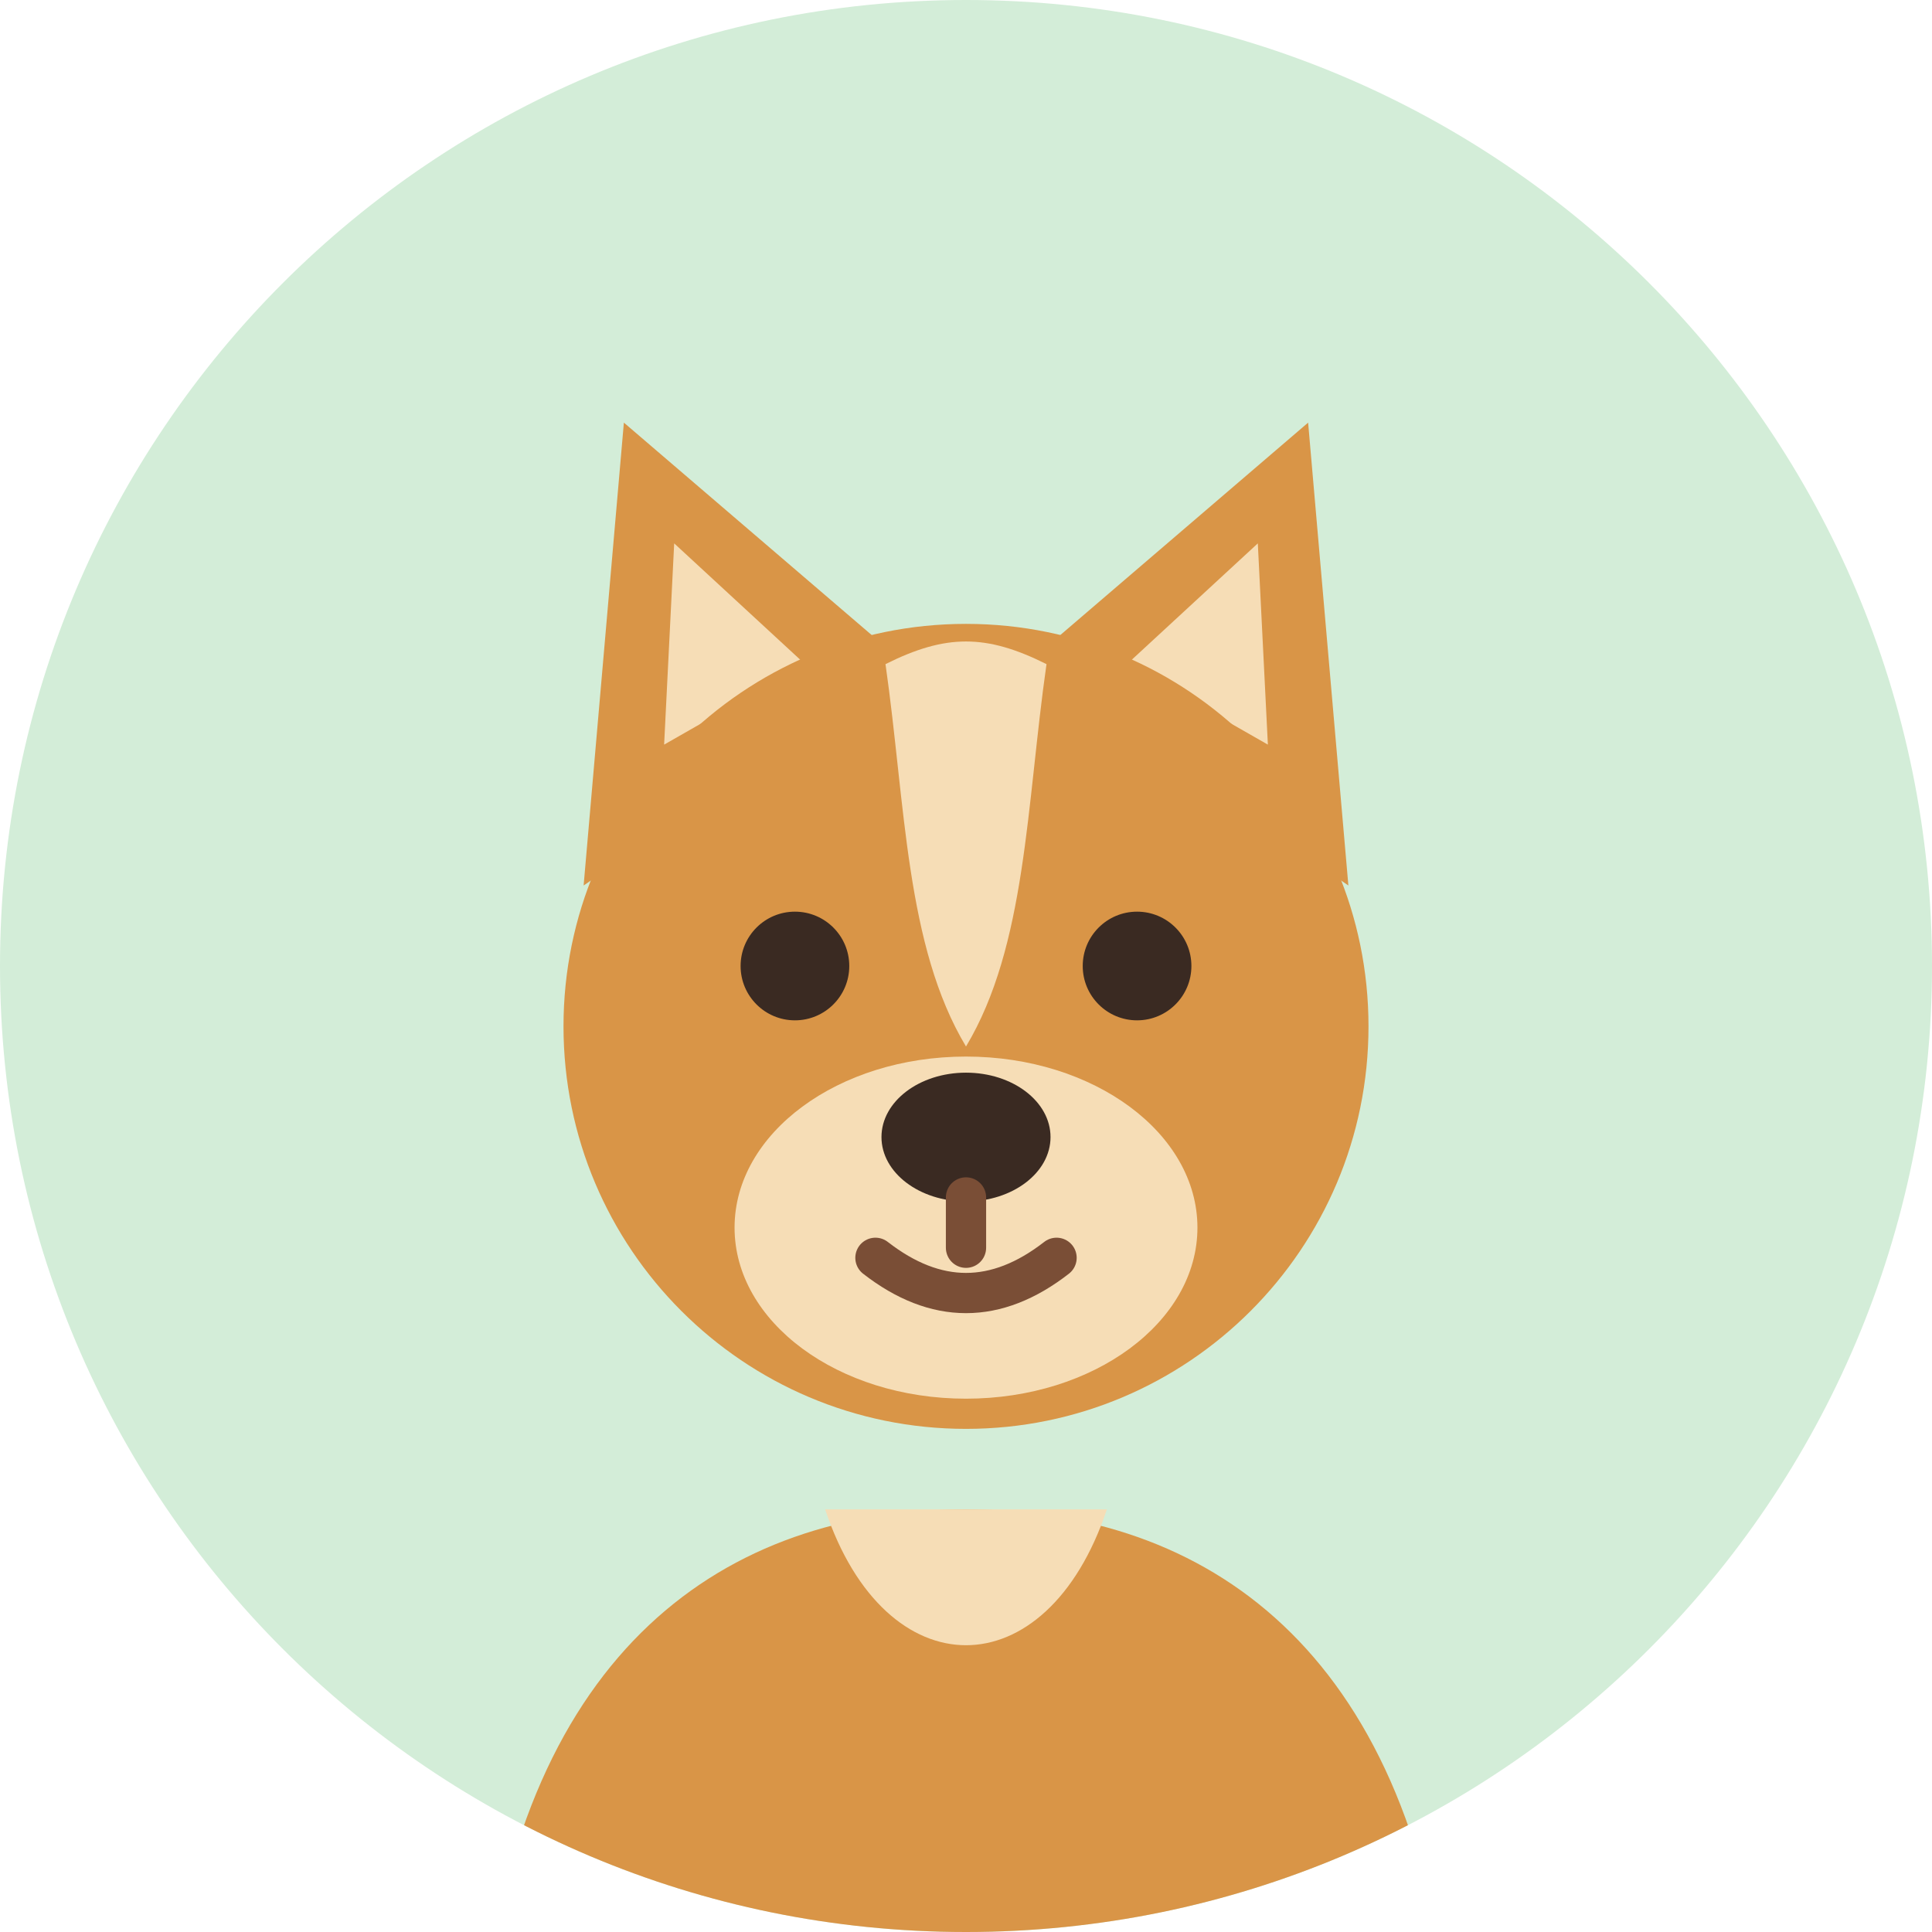
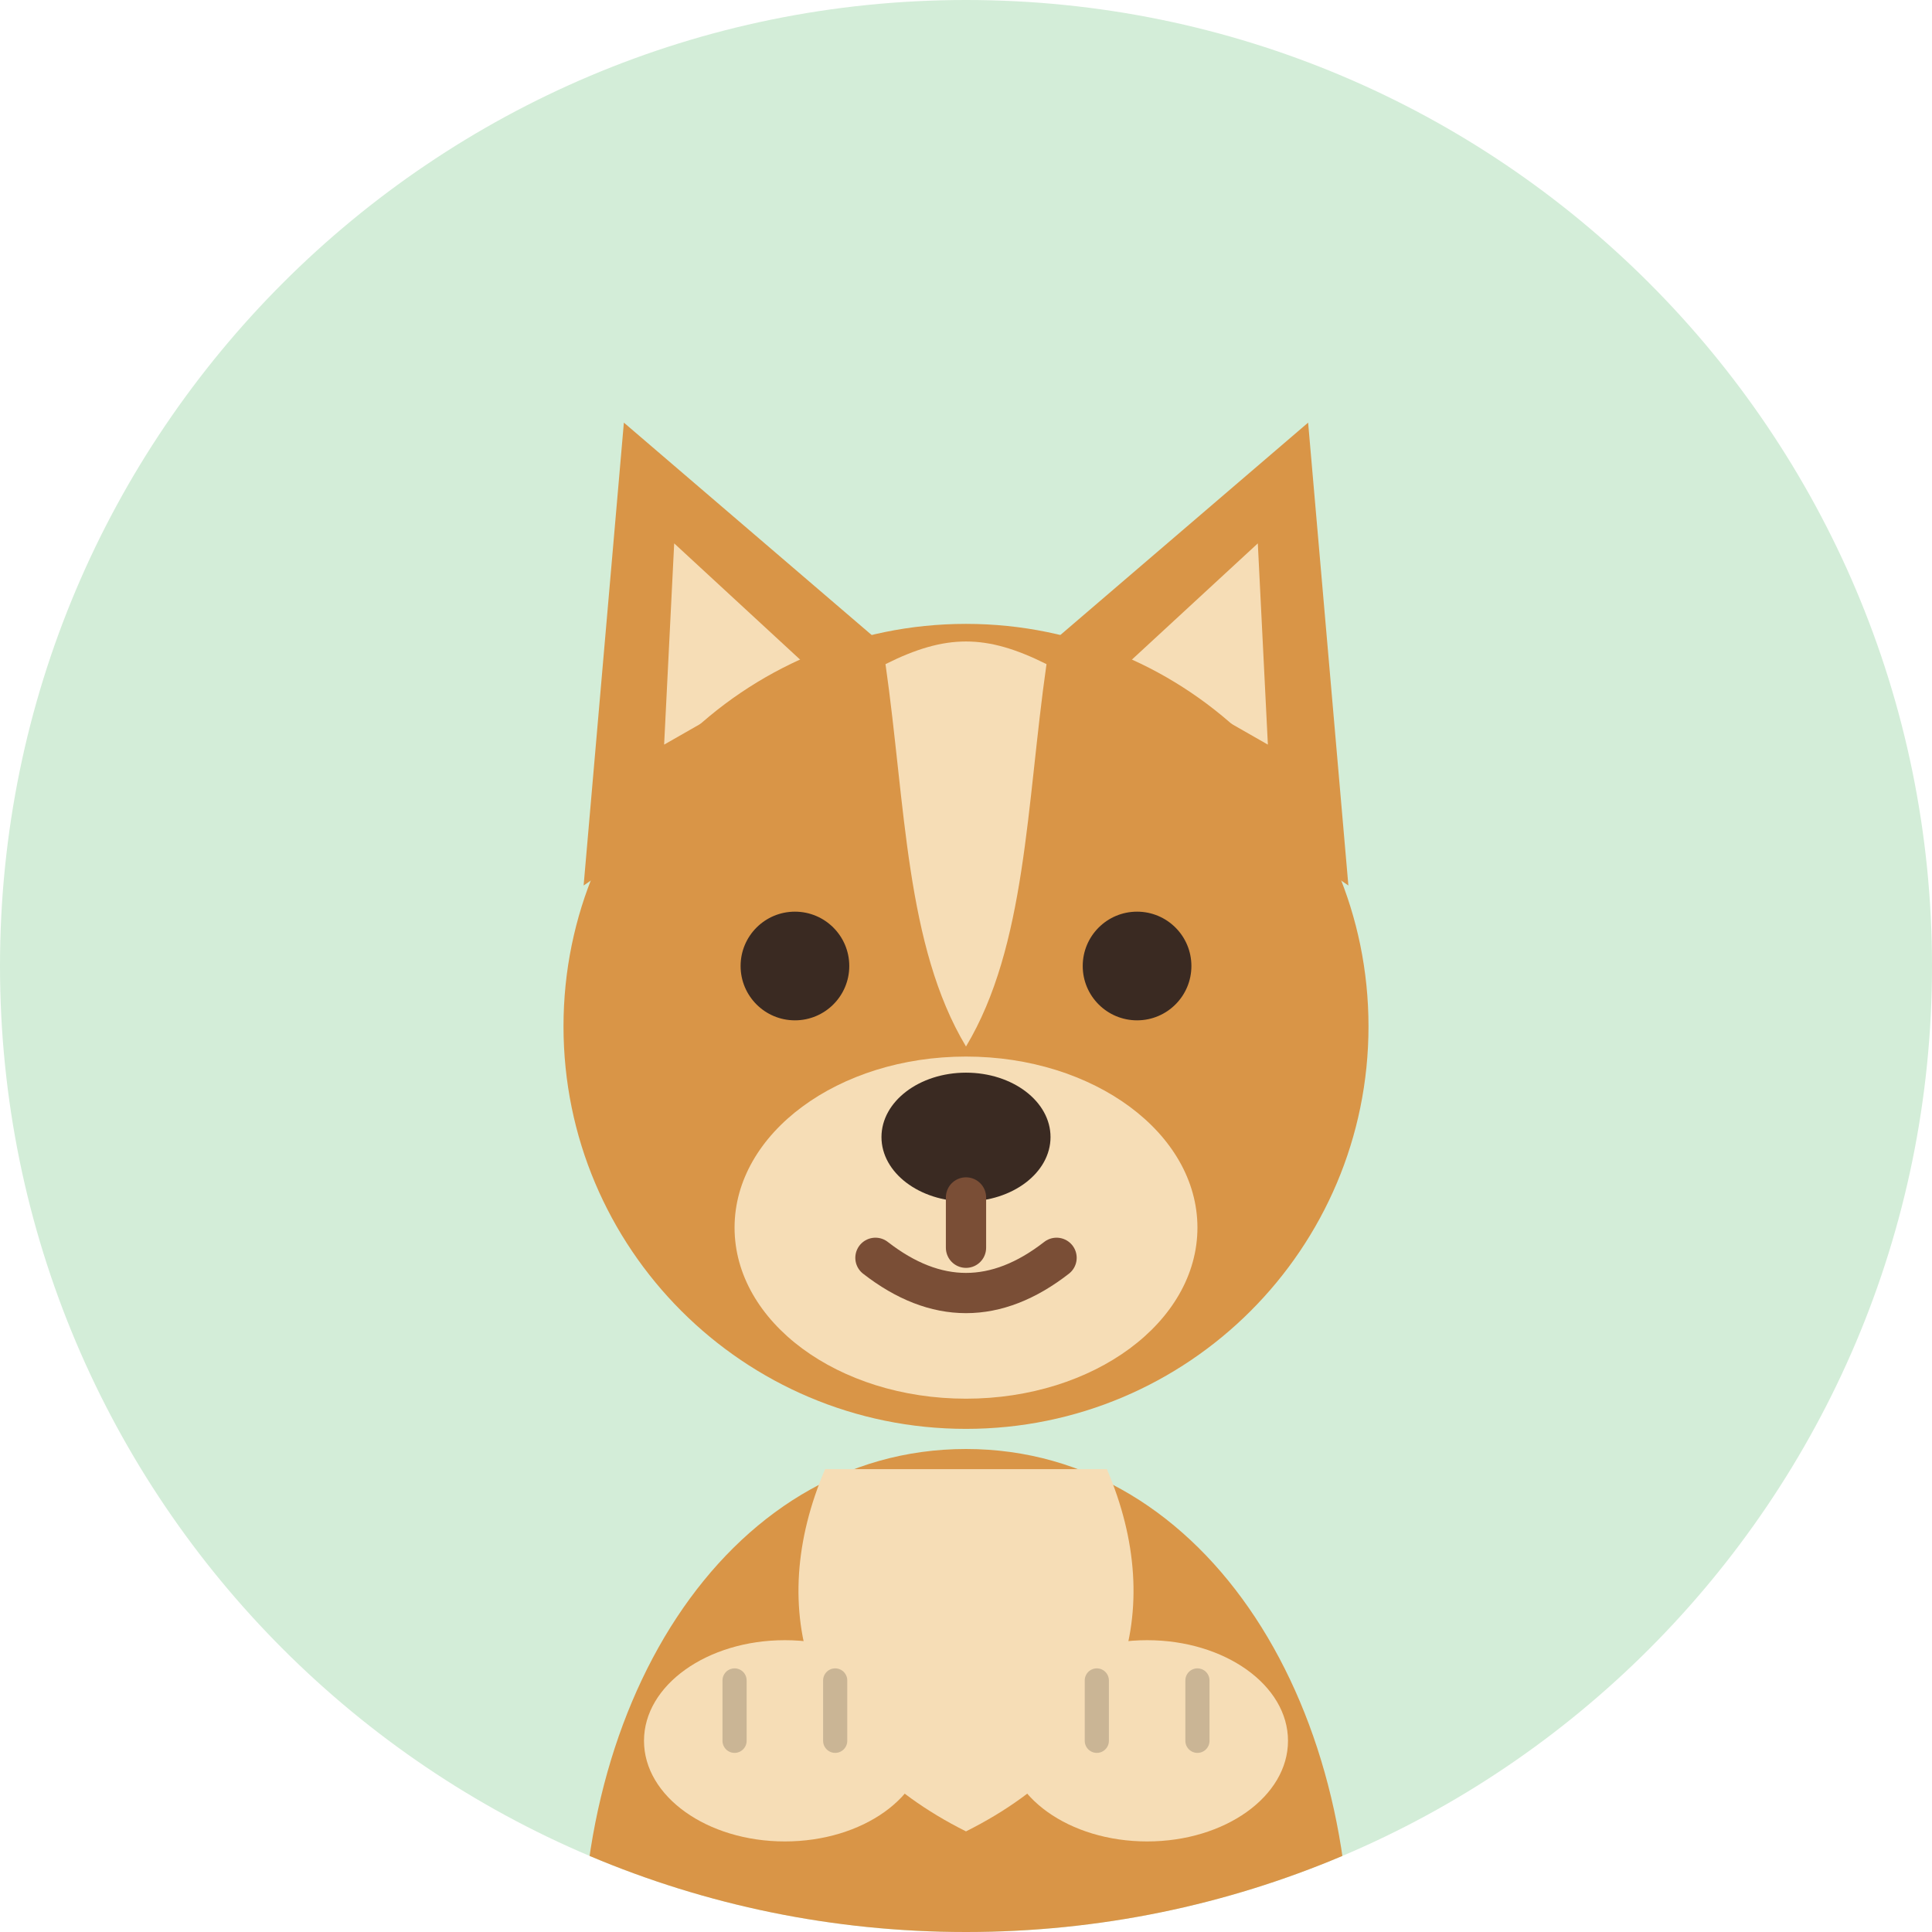
<svg xmlns="http://www.w3.org/2000/svg" viewBox="0 0 96 96" width="96" height="96" fill="none">
  <defs>
    <clipPath id="clip-caramelo">
      <circle cx="48" cy="48" r="48" />
    </clipPath>
  </defs>
  <circle cx="48" cy="48" r="48" fill="#D3EDD8" />
  <g clip-path="url(#clip-caramelo)">
-     <path d="M24 100 C26 82 36 75 48 75 C60 75 70 82 72 100 Z" fill="#D99547" />
-     <path d="M41 75 C44 84 52 84 55 75" fill="#F6DDB6" />
+     <path d="M29 100 C28 85 36 72 48 72 C60 72 68 85 67 100 Z" fill="#D99547" />
+     <path d="M41 73 C38 80 40 87 48 91 C56 87 58 80 55 73 Z" fill="#F6DDB6" />
+     <ellipse cx="39" cy="86.5" rx="7" ry="5" fill="#F6DDB6" />
+     <ellipse cx="57" cy="86.5" rx="7" ry="5" fill="#F6DDB6" />
+     <path d="M36.5 83.5 V86.5 M41.5 83.5 V86.5 M54.5 83.5 V86.5 M59.5 83.5 V86.5" stroke="#000000" stroke-opacity="0.18" stroke-width="1.2" stroke-linecap="round" />
    <path d="M29 44 L31 21 L45 33 Z" fill="#D99547" />
    <path d="M67 44 L65 21 L51 33 Z" fill="#D99547" />
    <path d="M33 37 L33.5 27 L40 33 Z M63 37 L62.5 27 L56 33 Z" fill="#F6DDB6" />
    <ellipse cx="48" cy="51" rx="20" ry="20" fill="#D99547" />
    <path d="M44 33 C45 40 45 47 48 52 C51 47 51 40 52 33 C49 31.5 47 31.5 44 33 Z" fill="#F6DDB6" />
    <ellipse cx="48" cy="61" rx="11.5" ry="8.5" fill="#F6DDB6" />
    <ellipse cx="48" cy="56.5" rx="4.2" ry="3.2" fill="#3A2A22" />
    <circle cx="39.5" cy="48" r="2.7" fill="#3A2A22" />
    <circle cx="56.5" cy="48" r="2.7" fill="#3A2A22" />
    <path d="M48 59.5 V62 M43.5 62.5 Q48 66 52.5 62.5" stroke="#7A4E36" stroke-width="2" stroke-linecap="round" />
  </g>
</svg>
